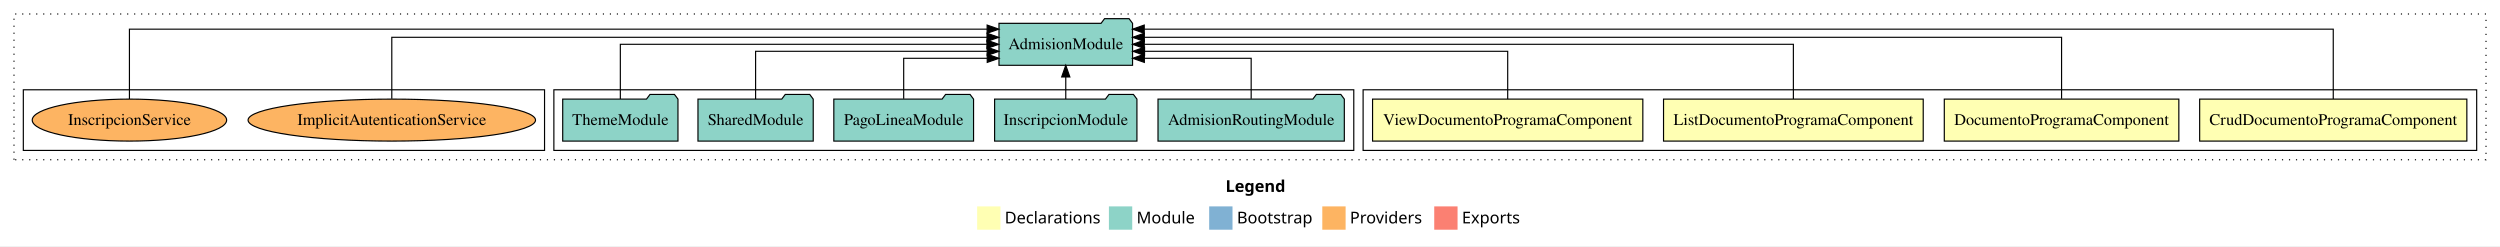
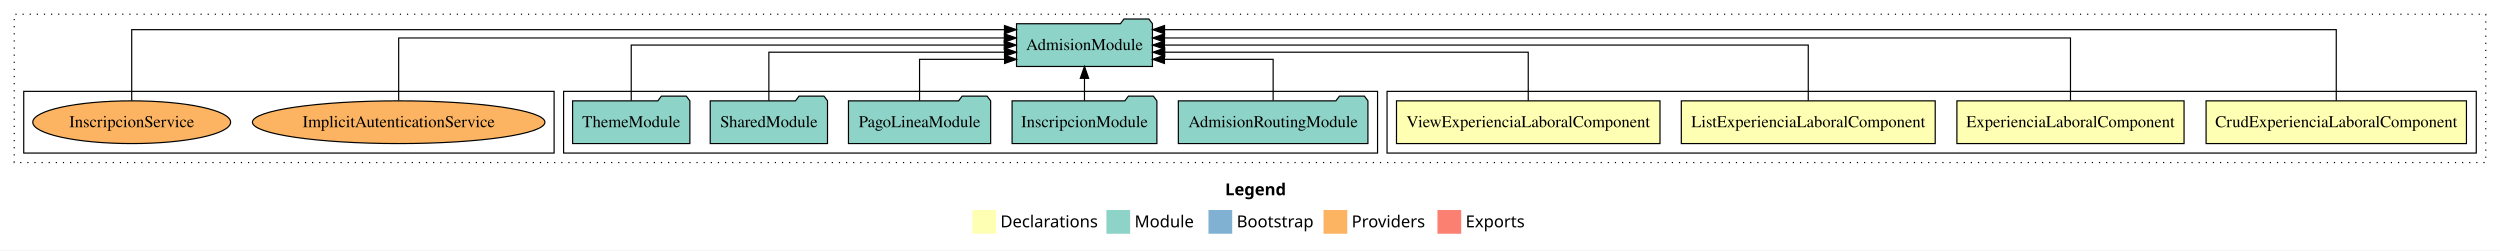
- <svg xmlns="http://www.w3.org/2000/svg" width="2144pt" height="211pt" viewBox="0.00 0.00 2144.00 211.00">
+ <svg xmlns="http://www.w3.org/2000/svg" width="2107pt" height="211pt" viewBox="0.00 0.00 2107.00 211.00">
  <g id="graph0" class="graph" transform="scale(1 1) rotate(0) translate(4 207)">
-     <polygon fill="#ffffff" stroke="transparent" points="-4,4 -4,-207 2140,-207 2140,4 -4,4" />
-     <text text-anchor="start" x="1047.009" y="-42.4" font-family="sans-serif" font-weight="bold" font-size="14.00" fill="#000000">Legend</text>
-     <polygon fill="#ffffb3" stroke="transparent" points="834,-10 834,-30 854,-30 854,-10 834,-10" />
-     <text text-anchor="start" x="857.629" y="-15.4" font-family="sans-serif" font-size="14.00" fill="#000000">  Declarations</text>
-     <polygon fill="#8dd3c7" stroke="transparent" points="947,-10 947,-30 967,-30 967,-10 947,-10" />
-     <text text-anchor="start" x="970.725" y="-15.4" font-family="sans-serif" font-size="14.00" fill="#000000">  Module</text>
-     <polygon fill="#80b1d3" stroke="transparent" points="1033,-10 1033,-30 1053,-30 1053,-10 1033,-10" />
-     <text text-anchor="start" x="1056.781" y="-15.4" font-family="sans-serif" font-size="14.00" fill="#000000">  Bootstrap</text>
-     <polygon fill="#fdb462" stroke="transparent" points="1130,-10 1130,-30 1150,-30 1150,-10 1130,-10" />
-     <text text-anchor="start" x="1153.673" y="-15.4" font-family="sans-serif" font-size="14.00" fill="#000000">  Providers</text>
-     <polygon fill="#fb8072" stroke="transparent" points="1226,-10 1226,-30 1246,-30 1246,-10 1226,-10" />
-     <text text-anchor="start" x="1249.726" y="-15.4" font-family="sans-serif" font-size="14.00" fill="#000000">  Exports</text>
+     <polygon fill="#ffffff" stroke="transparent" points="-4,4 -4,-207 2103,-207 2103,4 -4,4" />
+     <text text-anchor="start" x="1028.509" y="-42.4" font-family="sans-serif" font-weight="bold" font-size="14.00" fill="#000000">Legend</text>
+     <polygon fill="#ffffb3" stroke="transparent" points="815.5,-10 815.5,-30 835.5,-30 835.5,-10 815.5,-10" />
+     <text text-anchor="start" x="839.129" y="-15.4" font-family="sans-serif" font-size="14.00" fill="#000000">  Declarations</text>
+     <polygon fill="#8dd3c7" stroke="transparent" points="928.5,-10 928.5,-30 948.5,-30 948.5,-10 928.5,-10" />
+     <text text-anchor="start" x="952.225" y="-15.4" font-family="sans-serif" font-size="14.00" fill="#000000">  Module</text>
+     <polygon fill="#80b1d3" stroke="transparent" points="1014.5,-10 1014.5,-30 1034.5,-30 1034.5,-10 1014.5,-10" />
+     <text text-anchor="start" x="1038.281" y="-15.4" font-family="sans-serif" font-size="14.00" fill="#000000">  Bootstrap</text>
+     <polygon fill="#fdb462" stroke="transparent" points="1111.5,-10 1111.5,-30 1131.5,-30 1131.5,-10 1111.5,-10" />
+     <text text-anchor="start" x="1135.173" y="-15.4" font-family="sans-serif" font-size="14.00" fill="#000000">  Providers</text>
+     <polygon fill="#fb8072" stroke="transparent" points="1207.5,-10 1207.5,-30 1227.5,-30 1227.5,-10 1207.5,-10" />
+     <text text-anchor="start" x="1231.226" y="-15.4" font-family="sans-serif" font-size="14.00" fill="#000000">  Exports</text>
    <g id="clust1" class="cluster">
-       <polygon fill="none" stroke="#000000" stroke-dasharray="1,5" points="8,-70 8,-195 2128,-195 2128,-70 8,-70" />
+       <polygon fill="none" stroke="#000000" stroke-dasharray="1,5" points="8,-70 8,-195 2091,-195 2091,-70 8,-70" />
    </g>
    <g id="clust2" class="cluster">
-       <polygon fill="none" stroke="#000000" points="1165,-78 1165,-130 2120,-130 2120,-78 1165,-78" />
+       <polygon fill="none" stroke="#000000" points="1165,-78 1165,-130 2083,-130 2083,-78 1165,-78" />
    </g>
    <g id="clust7" class="cluster">
      <polygon fill="none" stroke="#000000" points="471,-78 471,-130 1157,-130 1157,-78 471,-78" />
    </g>
    <g id="clust10" class="cluster">
      <polygon fill="none" stroke="#000000" points="16,-78 16,-130 463,-130 463,-78 16,-78" />
    </g>
    <g id="node1" class="node">
-       <polygon fill="#ffffb3" stroke="#000000" points="2111.57,-122 1882.43,-122 1882.43,-86 2111.57,-86 2111.57,-122" />
-       <text text-anchor="middle" x="1997" y="-99.8" font-family="Times,serif" font-size="14.00" fill="#000000">CrudDocumentoProgramaComponent</text>
+       <polygon fill="#ffffb3" stroke="#000000" points="2074.716,-122 1855.284,-122 1855.284,-86 2074.716,-86 2074.716,-122" />
+       <text text-anchor="middle" x="1965" y="-99.8" font-family="Times,serif" font-size="14.00" fill="#000000">CrudExperienciaLaboralComponent</text>
    </g>
    <g id="node5" class="node">
      <polygon fill="#8dd3c7" stroke="#000000" points="967.273,-187 964.273,-191 943.273,-191 940.273,-187 852.727,-187 852.727,-151 967.273,-151 967.273,-187" />
      <text text-anchor="middle" x="910" y="-164.8" font-family="Times,serif" font-size="14.00" fill="#000000">AdmisionModule</text>
    </g>
    <g id="edge1" class="edge">
-       <path fill="none" stroke="#000000" d="M1997,-122.091C1997,-145.133 1997,-182 1997,-182 1997,-182 977.292,-182 977.292,-182" />
-       <polygon fill="#000000" stroke="#000000" points="977.292,-178.5 967.292,-182 977.292,-185.5 977.292,-178.5" />
+       <path fill="none" stroke="#000000" d="M1965,-122.091C1965,-145.133 1965,-182 1965,-182 1965,-182 977.471,-182 977.471,-182" />
+       <polygon fill="#000000" stroke="#000000" points="977.471,-178.5 967.471,-182 977.471,-185.5 977.471,-178.5" />
    </g>
    <g id="node2" class="node">
-       <polygon fill="#ffffb3" stroke="#000000" points="1864.573,-122 1663.427,-122 1663.427,-86 1864.573,-86 1864.573,-122" />
-       <text text-anchor="middle" x="1764" y="-99.8" font-family="Times,serif" font-size="14.00" fill="#000000">DocumentoProgramaComponent</text>
+       <polygon fill="#ffffb3" stroke="#000000" points="1836.718,-122 1645.282,-122 1645.282,-86 1836.718,-86 1836.718,-122" />
+       <text text-anchor="middle" x="1741" y="-99.8" font-family="Times,serif" font-size="14.00" fill="#000000">ExperienciaLaboralComponent</text>
    </g>
    <g id="edge2" class="edge">
-       <path fill="none" stroke="#000000" d="M1764,-122.284C1764,-143.321 1764,-175 1764,-175 1764,-175 977.359,-175 977.359,-175" />
-       <polygon fill="#000000" stroke="#000000" points="977.36,-171.5 967.359,-175 977.359,-178.5 977.36,-171.5" />
+       <path fill="none" stroke="#000000" d="M1741,-122.284C1741,-143.321 1741,-175 1741,-175 1741,-175 977.446,-175 977.446,-175" />
+       <polygon fill="#000000" stroke="#000000" points="977.446,-171.5 967.446,-175 977.446,-178.5 977.446,-171.5" />
    </g>
    <g id="node3" class="node">
-       <polygon fill="#ffffb3" stroke="#000000" points="1645.351,-122 1422.649,-122 1422.649,-86 1645.351,-86 1645.351,-122" />
-       <text text-anchor="middle" x="1534" y="-99.8" font-family="Times,serif" font-size="14.00" fill="#000000">ListDocumentoProgramaComponent</text>
+       <polygon fill="#ffffb3" stroke="#000000" points="1626.997,-122 1413.003,-122 1413.003,-86 1626.997,-86 1626.997,-122" />
+       <text text-anchor="middle" x="1520" y="-99.8" font-family="Times,serif" font-size="14.00" fill="#000000">ListExperienciaLaboralComponent</text>
    </g>
    <g id="edge3" class="edge">
-       <path fill="none" stroke="#000000" d="M1534,-122.106C1534,-141.339 1534,-169 1534,-169 1534,-169 977.308,-169 977.308,-169" />
-       <polygon fill="#000000" stroke="#000000" points="977.308,-165.5 967.308,-169 977.308,-172.5 977.308,-165.5" />
+       <path fill="none" stroke="#000000" d="M1520,-122.106C1520,-141.339 1520,-169 1520,-169 1520,-169 977.387,-169 977.387,-169" />
+       <polygon fill="#000000" stroke="#000000" points="977.387,-165.5 967.387,-169 977.387,-172.5 977.387,-165.5" />
    </g>
    <g id="node4" class="node">
-       <polygon fill="#ffffb3" stroke="#000000" points="1404.892,-122 1173.108,-122 1173.108,-86 1404.892,-86 1404.892,-122" />
-       <text text-anchor="middle" x="1289" y="-99.8" font-family="Times,serif" font-size="14.00" fill="#000000">ViewDocumentoProgramaComponent</text>
+       <polygon fill="#ffffb3" stroke="#000000" points="1395.037,-122 1172.963,-122 1172.963,-86 1395.037,-86 1395.037,-122" />
+       <text text-anchor="middle" x="1284" y="-99.8" font-family="Times,serif" font-size="14.00" fill="#000000">ViewExperienciaLaboralComponent</text>
    </g>
    <g id="edge4" class="edge">
-       <path fill="none" stroke="#000000" d="M1289,-122.022C1289,-139.373 1289,-163 1289,-163 1289,-163 977.562,-163 977.562,-163" />
-       <polygon fill="#000000" stroke="#000000" points="977.562,-159.5 967.562,-163 977.562,-166.5 977.562,-159.5" />
+       <path fill="none" stroke="#000000" d="M1284,-122.022C1284,-139.373 1284,-163 1284,-163 1284,-163 977.618,-163 977.618,-163" />
+       <polygon fill="#000000" stroke="#000000" points="977.618,-159.5 967.618,-163 977.618,-166.5 977.618,-159.5" />
    </g>
    <g id="node6" class="node">
      <polygon fill="#8dd3c7" stroke="#000000" points="1148.891,-122 1145.891,-126 1124.891,-126 1121.891,-122 989.109,-122 989.109,-86 1148.891,-86 1148.891,-122" />
      <text text-anchor="middle" x="1069" y="-99.8" font-family="Times,serif" font-size="14.00" fill="#000000">AdmisionRoutingModule</text>
    </g>
    <g id="edge5" class="edge">
      <path fill="none" stroke="#000000" d="M1069,-122.24C1069,-137.571 1069,-157 1069,-157 1069,-157 977.403,-157 977.403,-157" />
      <polygon fill="#000000" stroke="#000000" points="977.403,-153.5 967.403,-157 977.403,-160.5 977.403,-153.5" />
    </g>
    <g id="node7" class="node">
      <polygon fill="#8dd3c7" stroke="#000000" points="971.027,-122 968.027,-126 947.027,-126 944.027,-122 848.973,-122 848.973,-86 971.027,-86 971.027,-122" />
      <text text-anchor="middle" x="910" y="-99.8" font-family="Times,serif" font-size="14.00" fill="#000000">InscripcionModule</text>
    </g>
    <g id="edge6" class="edge">
      <path fill="none" stroke="#000000" d="M910,-122.106C910,-122.106 910,-140.991 910,-140.991" />
      <polygon fill="#000000" stroke="#000000" points="906.5,-140.991 910,-150.991 913.5,-140.991 906.5,-140.991" />
    </g>
    <g id="node8" class="node">
      <polygon fill="#8dd3c7" stroke="#000000" points="830.92,-122 827.92,-126 806.92,-126 803.92,-122 711.08,-122 711.08,-86 830.92,-86 830.92,-122" />
      <text text-anchor="middle" x="771" y="-99.8" font-family="Times,serif" font-size="14.00" fill="#000000">PagoLineaModule</text>
    </g>
    <g id="edge7" class="edge">
      <path fill="none" stroke="#000000" d="M771,-122.24C771,-137.571 771,-157 771,-157 771,-157 842.661,-157 842.661,-157" />
      <polygon fill="#000000" stroke="#000000" points="842.661,-160.5 852.661,-157 842.661,-153.5 842.661,-160.5" />
    </g>
    <g id="node9" class="node">
      <polygon fill="#8dd3c7" stroke="#000000" points="693.423,-122 690.423,-126 669.423,-126 666.423,-122 594.577,-122 594.577,-86 693.423,-86 693.423,-122" />
      <text text-anchor="middle" x="644" y="-99.8" font-family="Times,serif" font-size="14.00" fill="#000000">SharedModule</text>
    </g>
    <g id="edge8" class="edge">
      <path fill="none" stroke="#000000" d="M644,-122.022C644,-139.373 644,-163 644,-163 644,-163 842.609,-163 842.609,-163" />
      <polygon fill="#000000" stroke="#000000" points="842.61,-166.5 852.609,-163 842.609,-159.5 842.61,-166.5" />
    </g>
    <g id="node10" class="node">
      <polygon fill="#8dd3c7" stroke="#000000" points="577.423,-122 574.423,-126 553.423,-126 550.423,-122 478.577,-122 478.577,-86 577.423,-86 577.423,-122" />
      <text text-anchor="middle" x="528" y="-99.8" font-family="Times,serif" font-size="14.00" fill="#000000">ThemeModule</text>
    </g>
    <g id="edge9" class="edge">
      <path fill="none" stroke="#000000" d="M528,-122.106C528,-141.339 528,-169 528,-169 528,-169 842.397,-169 842.397,-169" />
      <polygon fill="#000000" stroke="#000000" points="842.397,-172.5 852.397,-169 842.397,-165.5 842.397,-172.5" />
    </g>
    <g id="node11" class="node">
      <ellipse fill="#fdb462" stroke="#000000" cx="332" cy="-104" rx="123.265" ry="18" />
      <text text-anchor="middle" x="332" y="-99.8" font-family="Times,serif" font-size="14.00" fill="#000000">ImplicitAutenticationService</text>
    </g>
    <g id="edge10" class="edge">
      <path fill="none" stroke="#000000" d="M332,-122.284C332,-143.321 332,-175 332,-175 332,-175 842.466,-175 842.466,-175" />
      <polygon fill="#000000" stroke="#000000" points="842.466,-178.5 852.466,-175 842.466,-171.5 842.466,-178.5" />
    </g>
    <g id="node12" class="node">
      <ellipse fill="#fdb462" stroke="#000000" cx="107" cy="-104" rx="83.364" ry="18" />
      <text text-anchor="middle" x="107" y="-99.8" font-family="Times,serif" font-size="14.00" fill="#000000">InscripcionService</text>
    </g>
    <g id="edge11" class="edge">
      <path fill="none" stroke="#000000" d="M107,-122.091C107,-145.133 107,-182 107,-182 107,-182 842.572,-182 842.572,-182" />
      <polygon fill="#000000" stroke="#000000" points="842.572,-185.5 852.572,-182 842.572,-178.5 842.572,-185.5" />
    </g>
  </g>
</svg>
